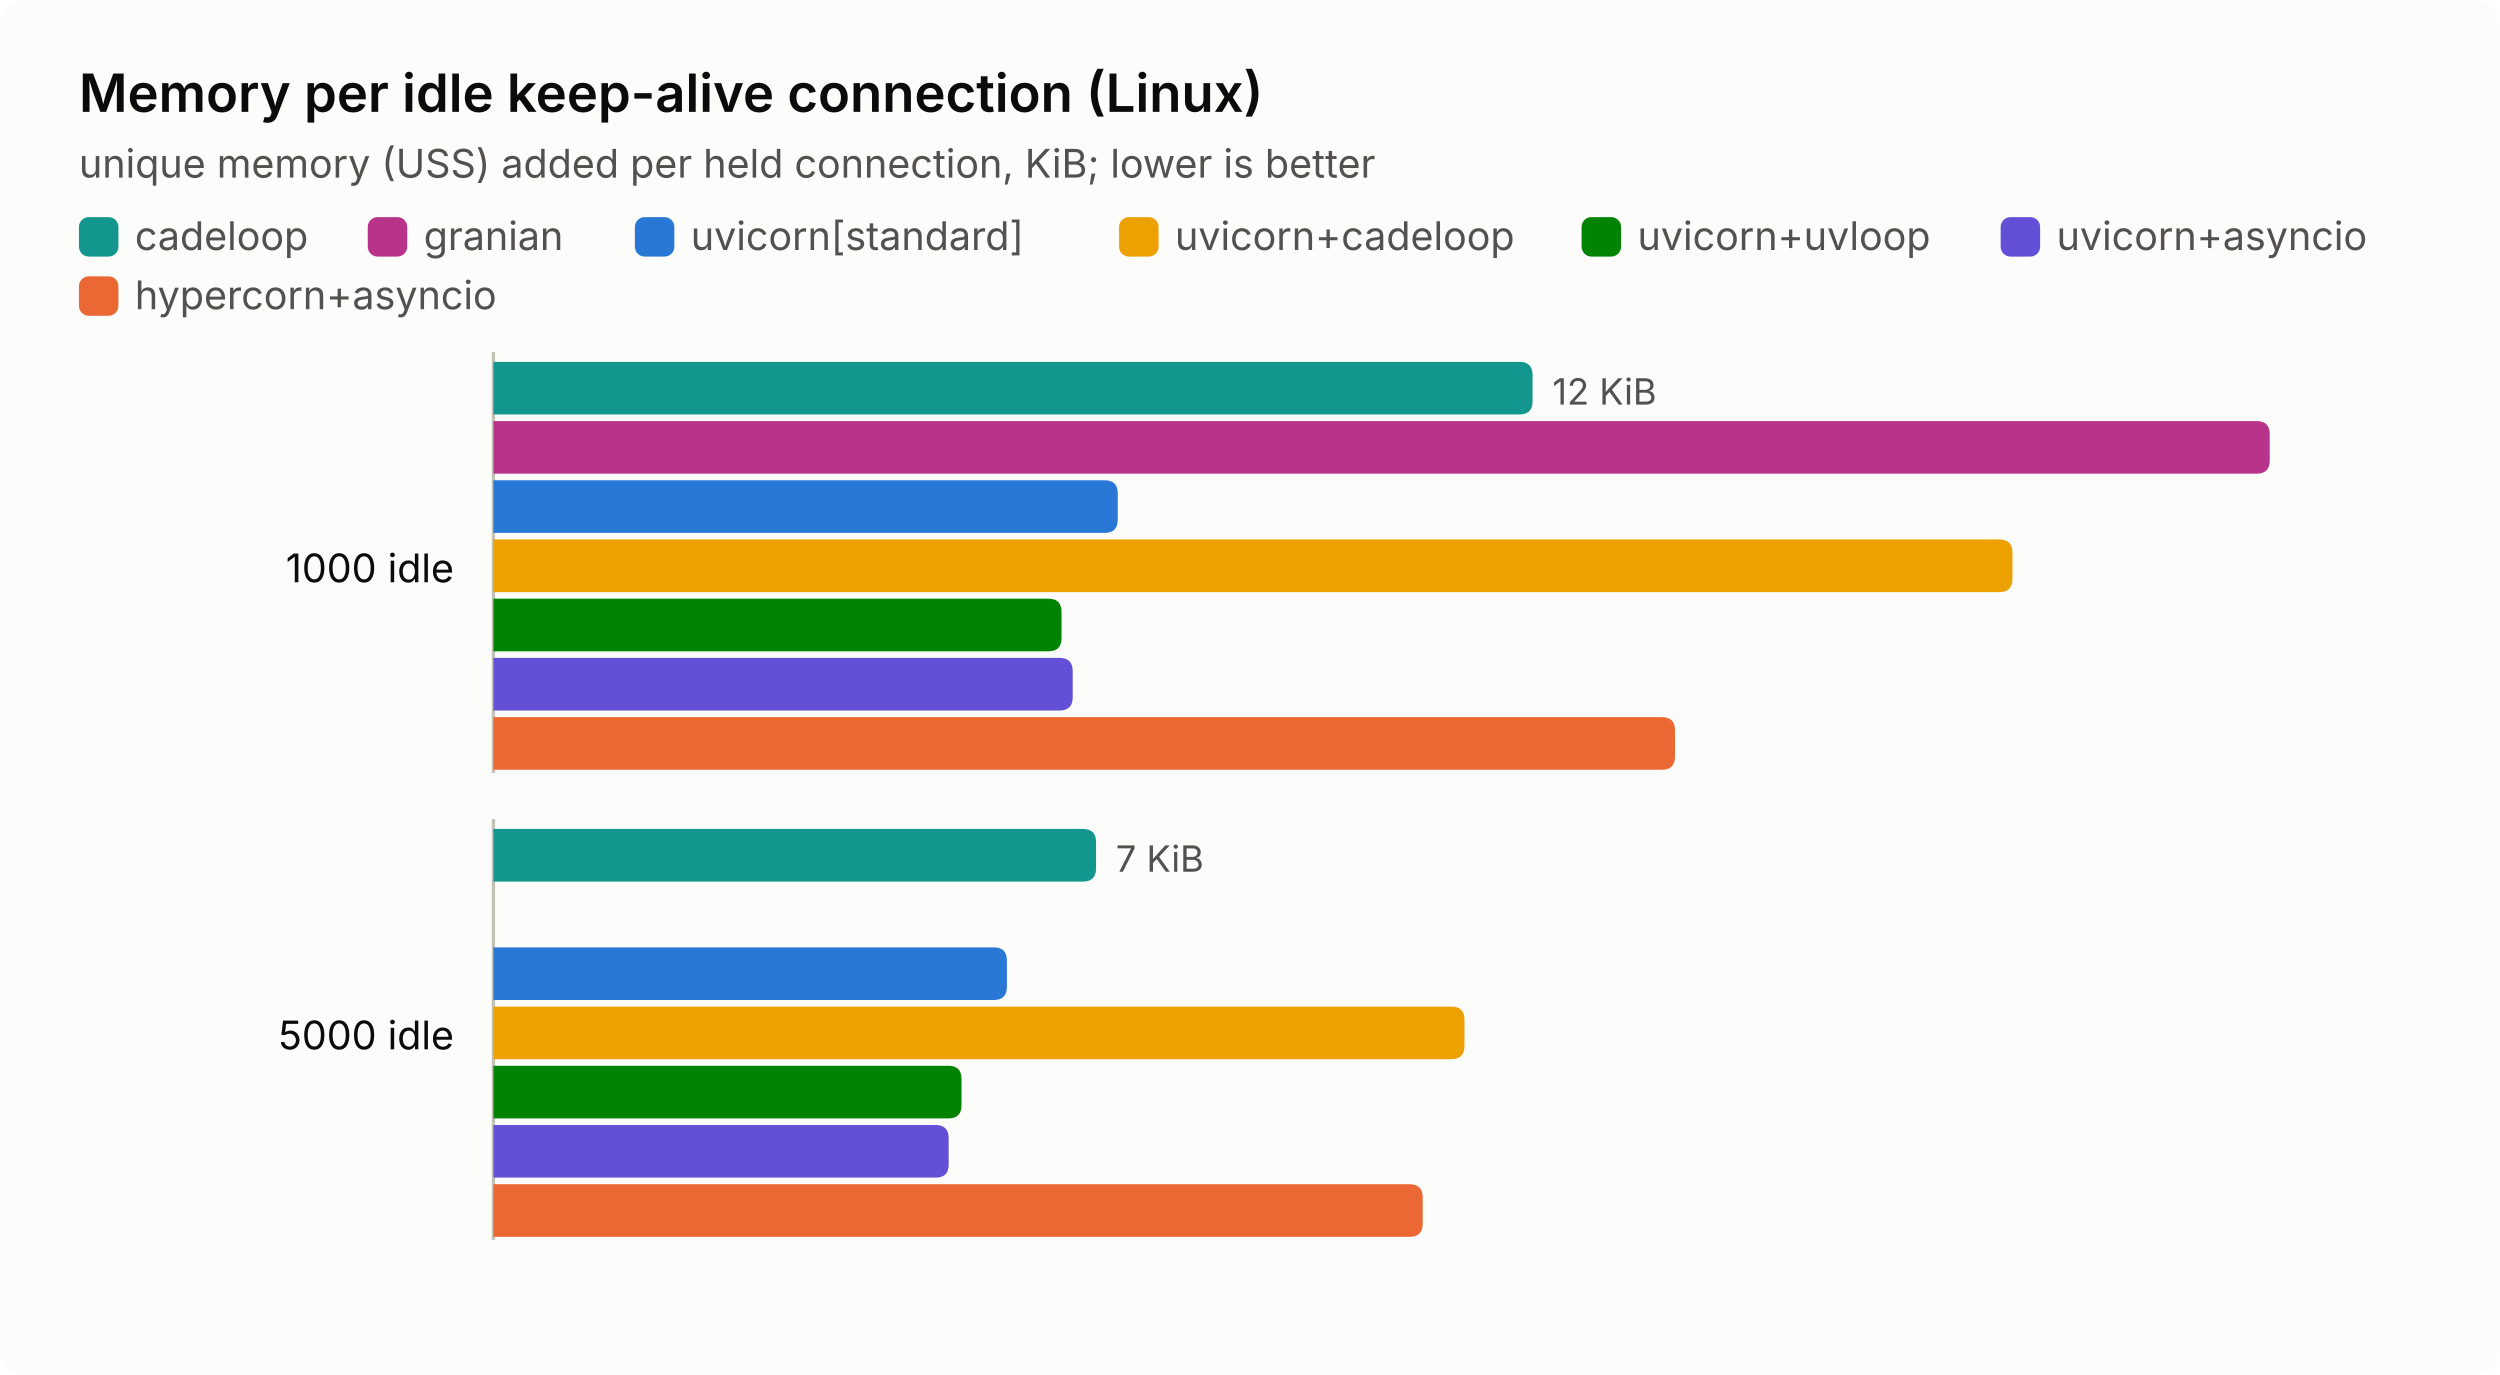
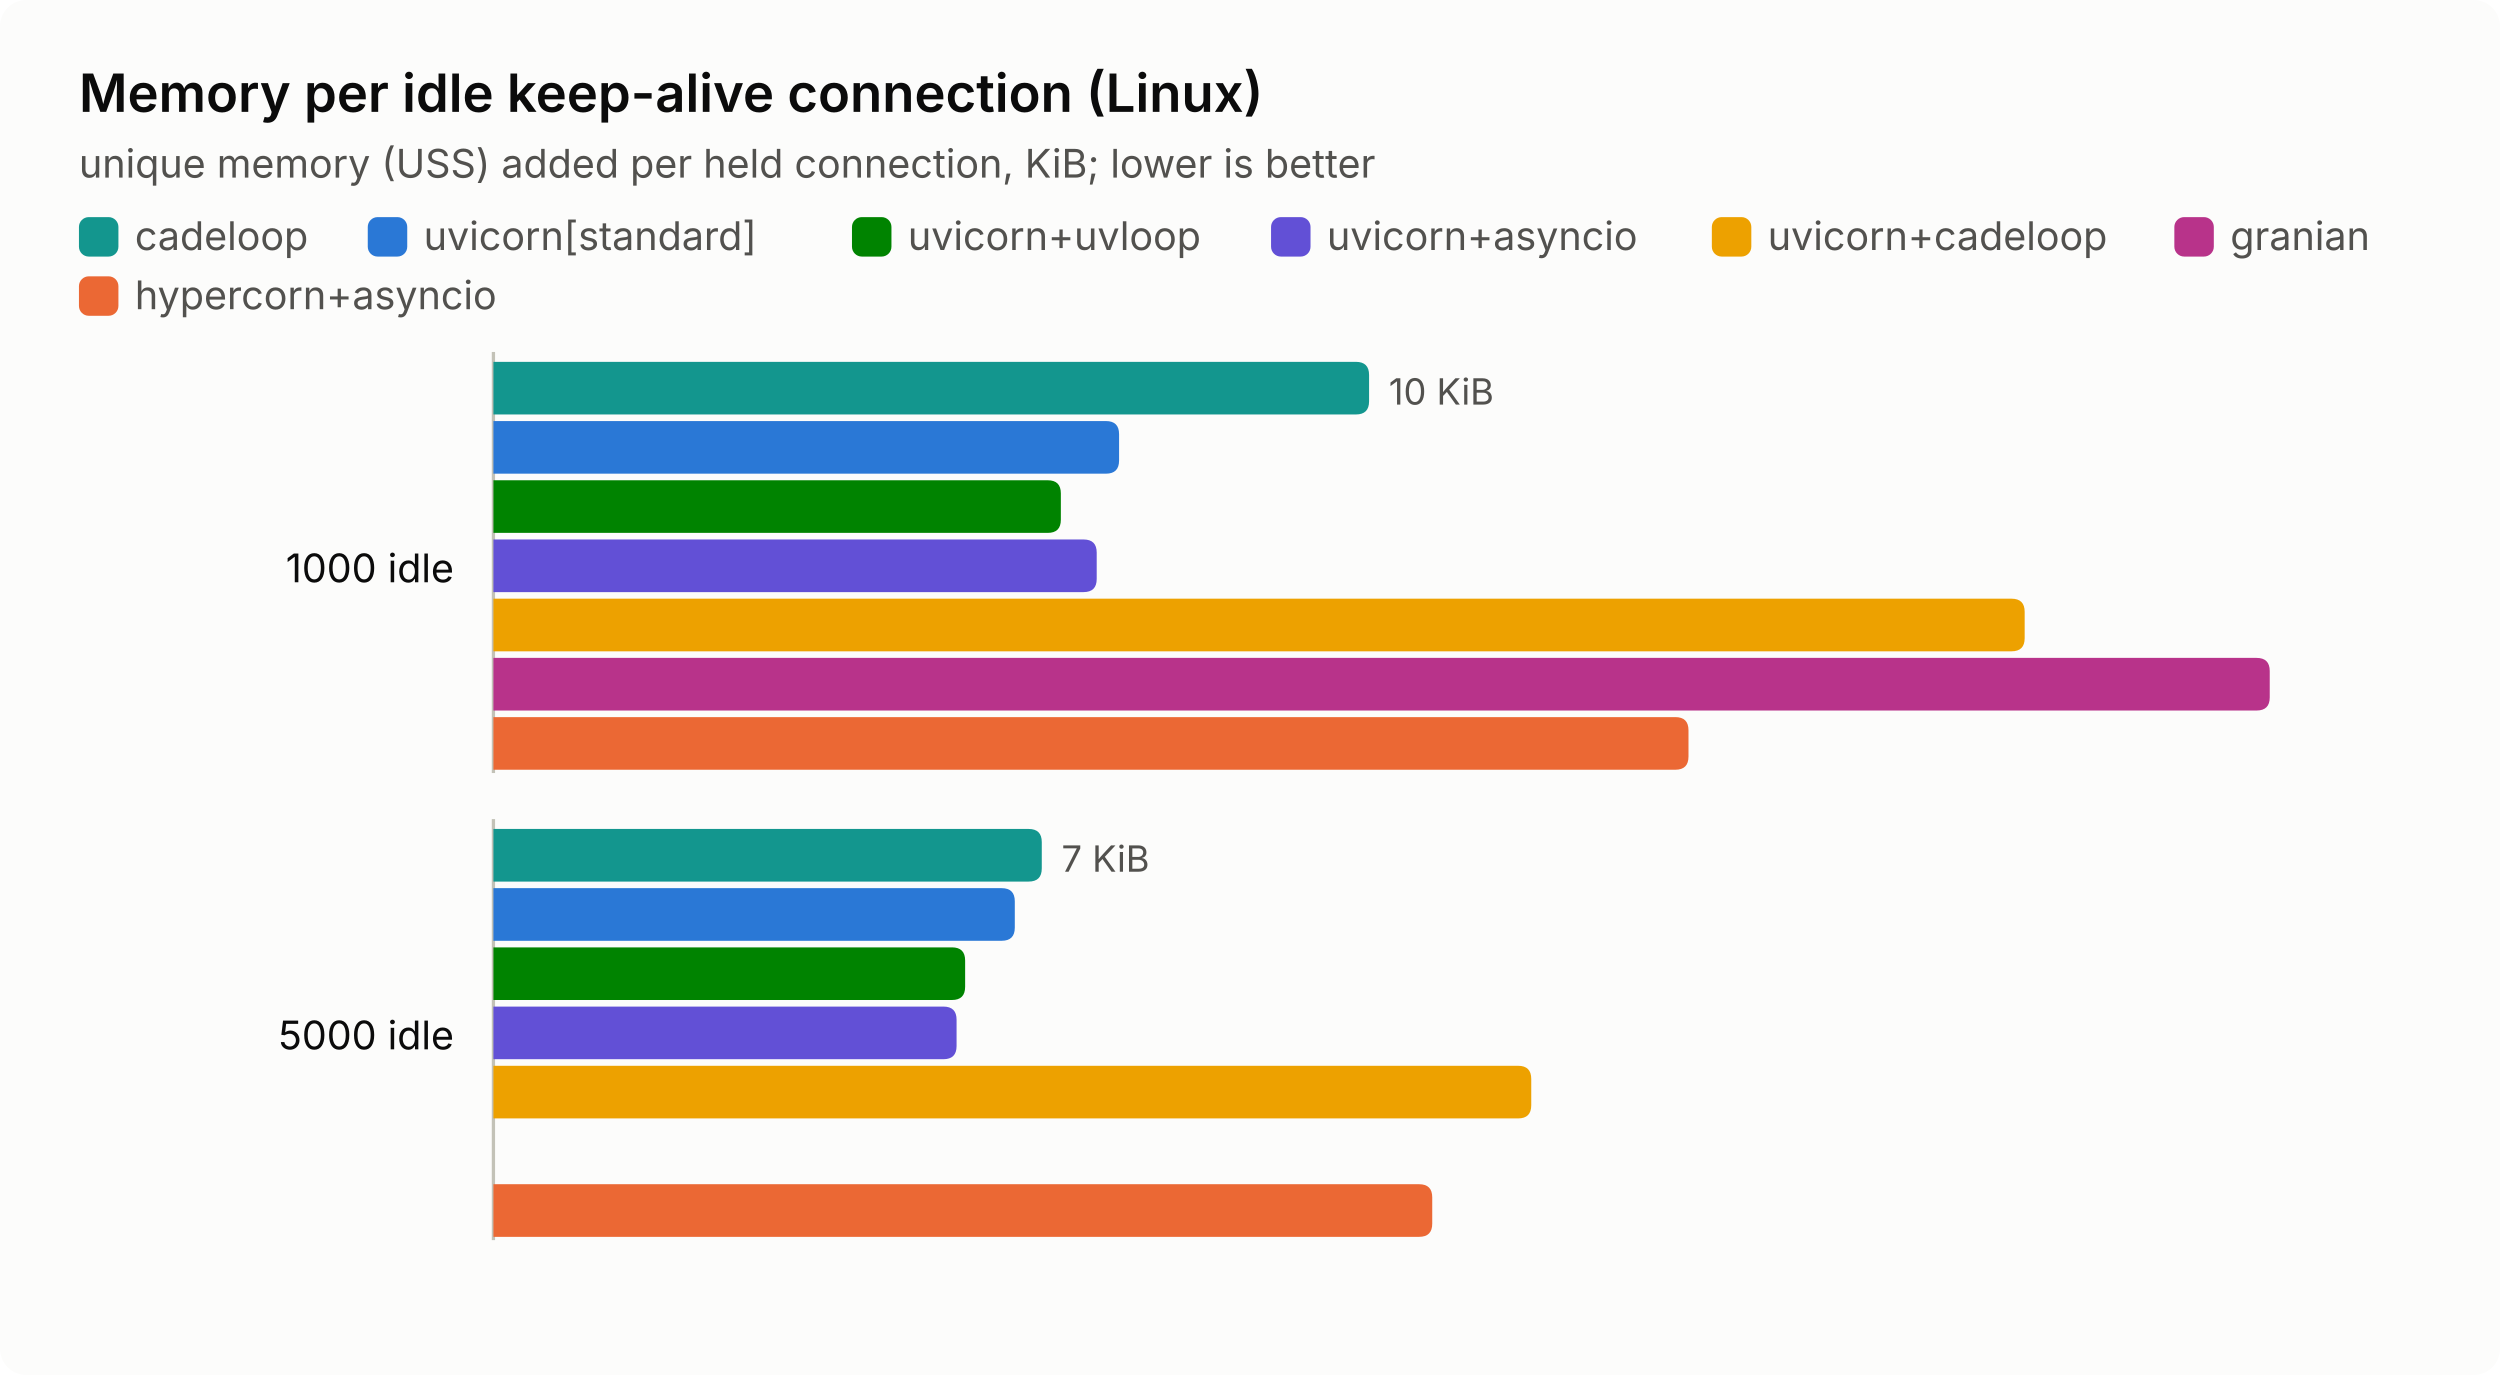
<svg xmlns="http://www.w3.org/2000/svg" viewBox="0 0 760 418" width="760" height="418" font-family="system-ui, -apple-system, 'Segoe UI', sans-serif">
  <rect width="760" height="418" fill="#fcfcfb" rx="8" />
  <text x="24" y="34" font-size="16" font-weight="600" fill="#0b0b0b">Memory per idle keep-alive connection (Linux)</text>
  <text x="24" y="54" font-size="12" fill="#52514e">unique memory (USS) added per held connection, KiB; lower is better</text>
  <rect x="24.0" y="66" width="12" height="12" rx="3" fill="#13968e" />
  <text x="41.0" y="76" font-size="12" fill="#52514e">cadeloop</text>
-   <rect x="111.8" y="66" width="12" height="12" rx="3" fill="#b8338a" />
-   <text x="128.8" y="76" font-size="12" fill="#52514e">granian</text>
-   <rect x="193.0" y="66" width="12" height="12" rx="3" fill="#2a78d6" />
-   <text x="210.0" y="76" font-size="12" fill="#52514e">uvicorn[standard]</text>
-   <rect x="340.2" y="66" width="12" height="12" rx="3" fill="#eda100" />
-   <text x="357.2" y="76" font-size="12" fill="#52514e">uvicorn+cadeloop</text>
-   <rect x="480.8" y="66" width="12" height="12" rx="3" fill="#008300" />
-   <text x="497.8" y="76" font-size="12" fill="#52514e">uvicorn+uvloop</text>
-   <rect x="608.2" y="66" width="12" height="12" rx="3" fill="#6250d6" />
-   <text x="625.2" y="76" font-size="12" fill="#52514e">uvicorn+asyncio</text>
+   <rect x="111.8" y="66" width="12" height="12" rx="3" fill="#2a78d6" />
+   <text x="128.8" y="76" font-size="12" fill="#52514e">uvicorn[standard]</text>
+   <rect x="259.0" y="66" width="12" height="12" rx="3" fill="#008300" />
+   <text x="276.0" y="76" font-size="12" fill="#52514e">uvicorn+uvloop</text>
+   <rect x="386.4" y="66" width="12" height="12" rx="3" fill="#6250d6" />
+   <text x="403.4" y="76" font-size="12" fill="#52514e">uvicorn+asyncio</text>
+   <rect x="520.4" y="66" width="12" height="12" rx="3" fill="#eda100" />
+   <text x="537.4" y="76" font-size="12" fill="#52514e">uvicorn+cadeloop</text>
+   <rect x="661.0" y="66" width="12" height="12" rx="3" fill="#b8338a" />
+   <text x="678.0" y="76" font-size="12" fill="#52514e">granian</text>
  <rect x="24.0" y="84" width="12" height="12" rx="3" fill="#eb6834" />
  <text x="41.0" y="94" font-size="12" fill="#52514e">hypercorn+asyncio</text>
  <text x="138" y="177.0" font-size="12" text-anchor="end" fill="#0b0b0b">1000 idle</text>
  <line x1="150" y1="107" x2="150" y2="235" stroke="#c3c2b7" stroke-width="1" />
-   <path d="M150.0,110.0 h311.9 q4.0,0 4.0,4.0 v8.0 q0,4.0 -4.0,4.0 h-311.9 z" fill="#13968e" />
+   <path d="M150.0,110.0 h262.2 q4.0,0 4.0,4.0 v8.0 q0,4.0 -4.0,4.0 h-262.2 z" fill="#13968e" />
  <rect x="150.0" y="109.0" width="0" height="0" fill="#fcfcfb" />
-   <text x="471.9" y="123" font-size="11" fill="#52514e">12 KiB</text>
-   <path d="M150.0,128.0 h536.0 q4.0,0 4.0,4.0 v8.0 q0,4.0 -4.0,4.0 h-536.0 z" fill="#b8338a" />
+   <text x="422.2" y="123" font-size="11" fill="#52514e">10 KiB</text>
+   <path d="M150.0,128.0 h186.2 q4.0,0 4.0,4.0 v8.0 q0,4.0 -4.0,4.0 h-186.2 z" fill="#2a78d6" />
  <rect x="150.0" y="127.0" width="0" height="0" fill="#fcfcfb" />
-   <path d="M150.0,146.0 h185.8 q4.0,0 4.0,4.0 v8.0 q0,4.0 -4.0,4.0 h-185.8 z" fill="#2a78d6" />
+   <path d="M150.0,146.0 h168.5 q4.0,0 4.0,4.0 v8.0 q0,4.0 -4.0,4.0 h-168.5 z" fill="#008300" />
  <rect x="150.0" y="145.0" width="0" height="0" fill="#fcfcfb" />
-   <path d="M150.0,164.0 h457.8 q4.0,0 4.0,4.0 v8.0 q0,4.0 -4.0,4.0 h-457.8 z" fill="#eda100" />
+   <path d="M150.0,164.0 h179.4 q4.0,0 4.0,4.0 v8.0 q0,4.0 -4.0,4.0 h-179.4 z" fill="#6250d6" />
  <rect x="150.0" y="163.0" width="0" height="0" fill="#fcfcfb" />
-   <path d="M150.0,182.0 h168.7 q4.0,0 4.0,4.0 v8.0 q0,4.0 -4.0,4.0 h-168.7 z" fill="#008300" />
+   <path d="M150.0,182.0 h461.5 q4.0,0 4.0,4.0 v8.0 q0,4.0 -4.0,4.0 h-461.5 z" fill="#eda100" />
  <rect x="150.0" y="181.0" width="0" height="0" fill="#fcfcfb" />
-   <path d="M150.0,200.0 h172.1 q4.0,0 4.0,4.0 v8.0 q0,4.0 -4.0,4.0 h-172.1 z" fill="#6250d6" />
+   <path d="M150.0,200.0 h536.0 q4.0,0 4.0,4.0 v8.0 q0,4.0 -4.0,4.0 h-536.0 z" fill="#b8338a" />
  <rect x="150.0" y="199.0" width="0" height="0" fill="#fcfcfb" />
-   <path d="M150.0,218.0 h355.2 q4.0,0 4.0,4.0 v8.0 q0,4.0 -4.0,4.0 h-355.2 z" fill="#eb6834" />
+   <path d="M150.0,218.0 h359.3 q4.0,0 4.0,4.0 v8.0 q0,4.0 -4.0,4.0 h-359.3 z" fill="#eb6834" />
  <rect x="150.0" y="217.0" width="0" height="0" fill="#fcfcfb" />
  <text x="138" y="319.0" font-size="12" text-anchor="end" fill="#0b0b0b">5000 idle</text>
  <line x1="150" y1="249" x2="150" y2="377" stroke="#c3c2b7" stroke-width="1" />
-   <path d="M150.0,252.0 h179.2 q4.0,0 4.0,4.0 v8.0 q0,4.0 -4.0,4.0 h-179.2 z" fill="#13968e" />
+   <path d="M150.0,252.0 h162.7 q4.0,0 4.0,4.0 v8.0 q0,4.0 -4.0,4.0 h-162.7 z" fill="#13968e" />
  <rect x="150.0" y="251.0" width="0" height="0" fill="#fcfcfb" />
-   <text x="339.2" y="265" font-size="11" fill="#52514e">7 KiB</text>
-   <path d="M150.0,288.0 h152.1 q4.0,0 4.0,4.0 v8.0 q0,4.0 -4.0,4.0 h-152.1 z" fill="#2a78d6" />
+   <text x="322.7" y="265" font-size="11" fill="#52514e">7 KiB</text>
+   <path d="M150.0,270.0 h154.5 q4.0,0 4.0,4.0 v8.0 q0,4.0 -4.0,4.0 h-154.5 z" fill="#2a78d6" />
+   <rect x="150.0" y="269.0" width="0" height="0" fill="#fcfcfb" />
+   <path d="M150.0,288.0 h139.4 q4.0,0 4.0,4.0 v8.0 q0,4.0 -4.0,4.0 h-139.4 z" fill="#008300" />
  <rect x="150.0" y="287.0" width="0" height="0" fill="#fcfcfb" />
-   <path d="M150.0,306.0 h291.2 q4.0,0 4.0,4.0 v8.0 q0,4.0 -4.0,4.0 h-291.2 z" fill="#eda100" />
+   <path d="M150.0,306.0 h136.8 q4.0,0 4.0,4.0 v8.0 q0,4.0 -4.0,4.0 h-136.8 z" fill="#6250d6" />
  <rect x="150.0" y="305.0" width="0" height="0" fill="#fcfcfb" />
-   <path d="M150.0,324.0 h138.3 q4.0,0 4.0,4.0 v8.0 q0,4.0 -4.0,4.0 h-138.3 z" fill="#008300" />
+   <path d="M150.0,324.0 h311.5 q4.0,0 4.0,4.0 v8.0 q0,4.0 -4.0,4.0 h-311.5 z" fill="#eda100" />
  <rect x="150.0" y="323.0" width="0" height="0" fill="#fcfcfb" />
-   <path d="M150.0,342.0 h134.4 q4.0,0 4.0,4.0 v8.0 q0,4.0 -4.0,4.0 h-134.4 z" fill="#6250d6" />
-   <rect x="150.0" y="341.0" width="0" height="0" fill="#fcfcfb" />
-   <path d="M150.0,360.0 h278.5 q4.0,0 4.0,4.0 v8.0 q0,4.0 -4.0,4.0 h-278.5 z" fill="#eb6834" />
+   <path d="M150.0,360.0 h281.4 q4.0,0 4.0,4.0 v8.0 q0,4.0 -4.0,4.0 h-281.4 z" fill="#eb6834" />
  <rect x="150.0" y="359.0" width="0" height="0" fill="#fcfcfb" />
</svg>
